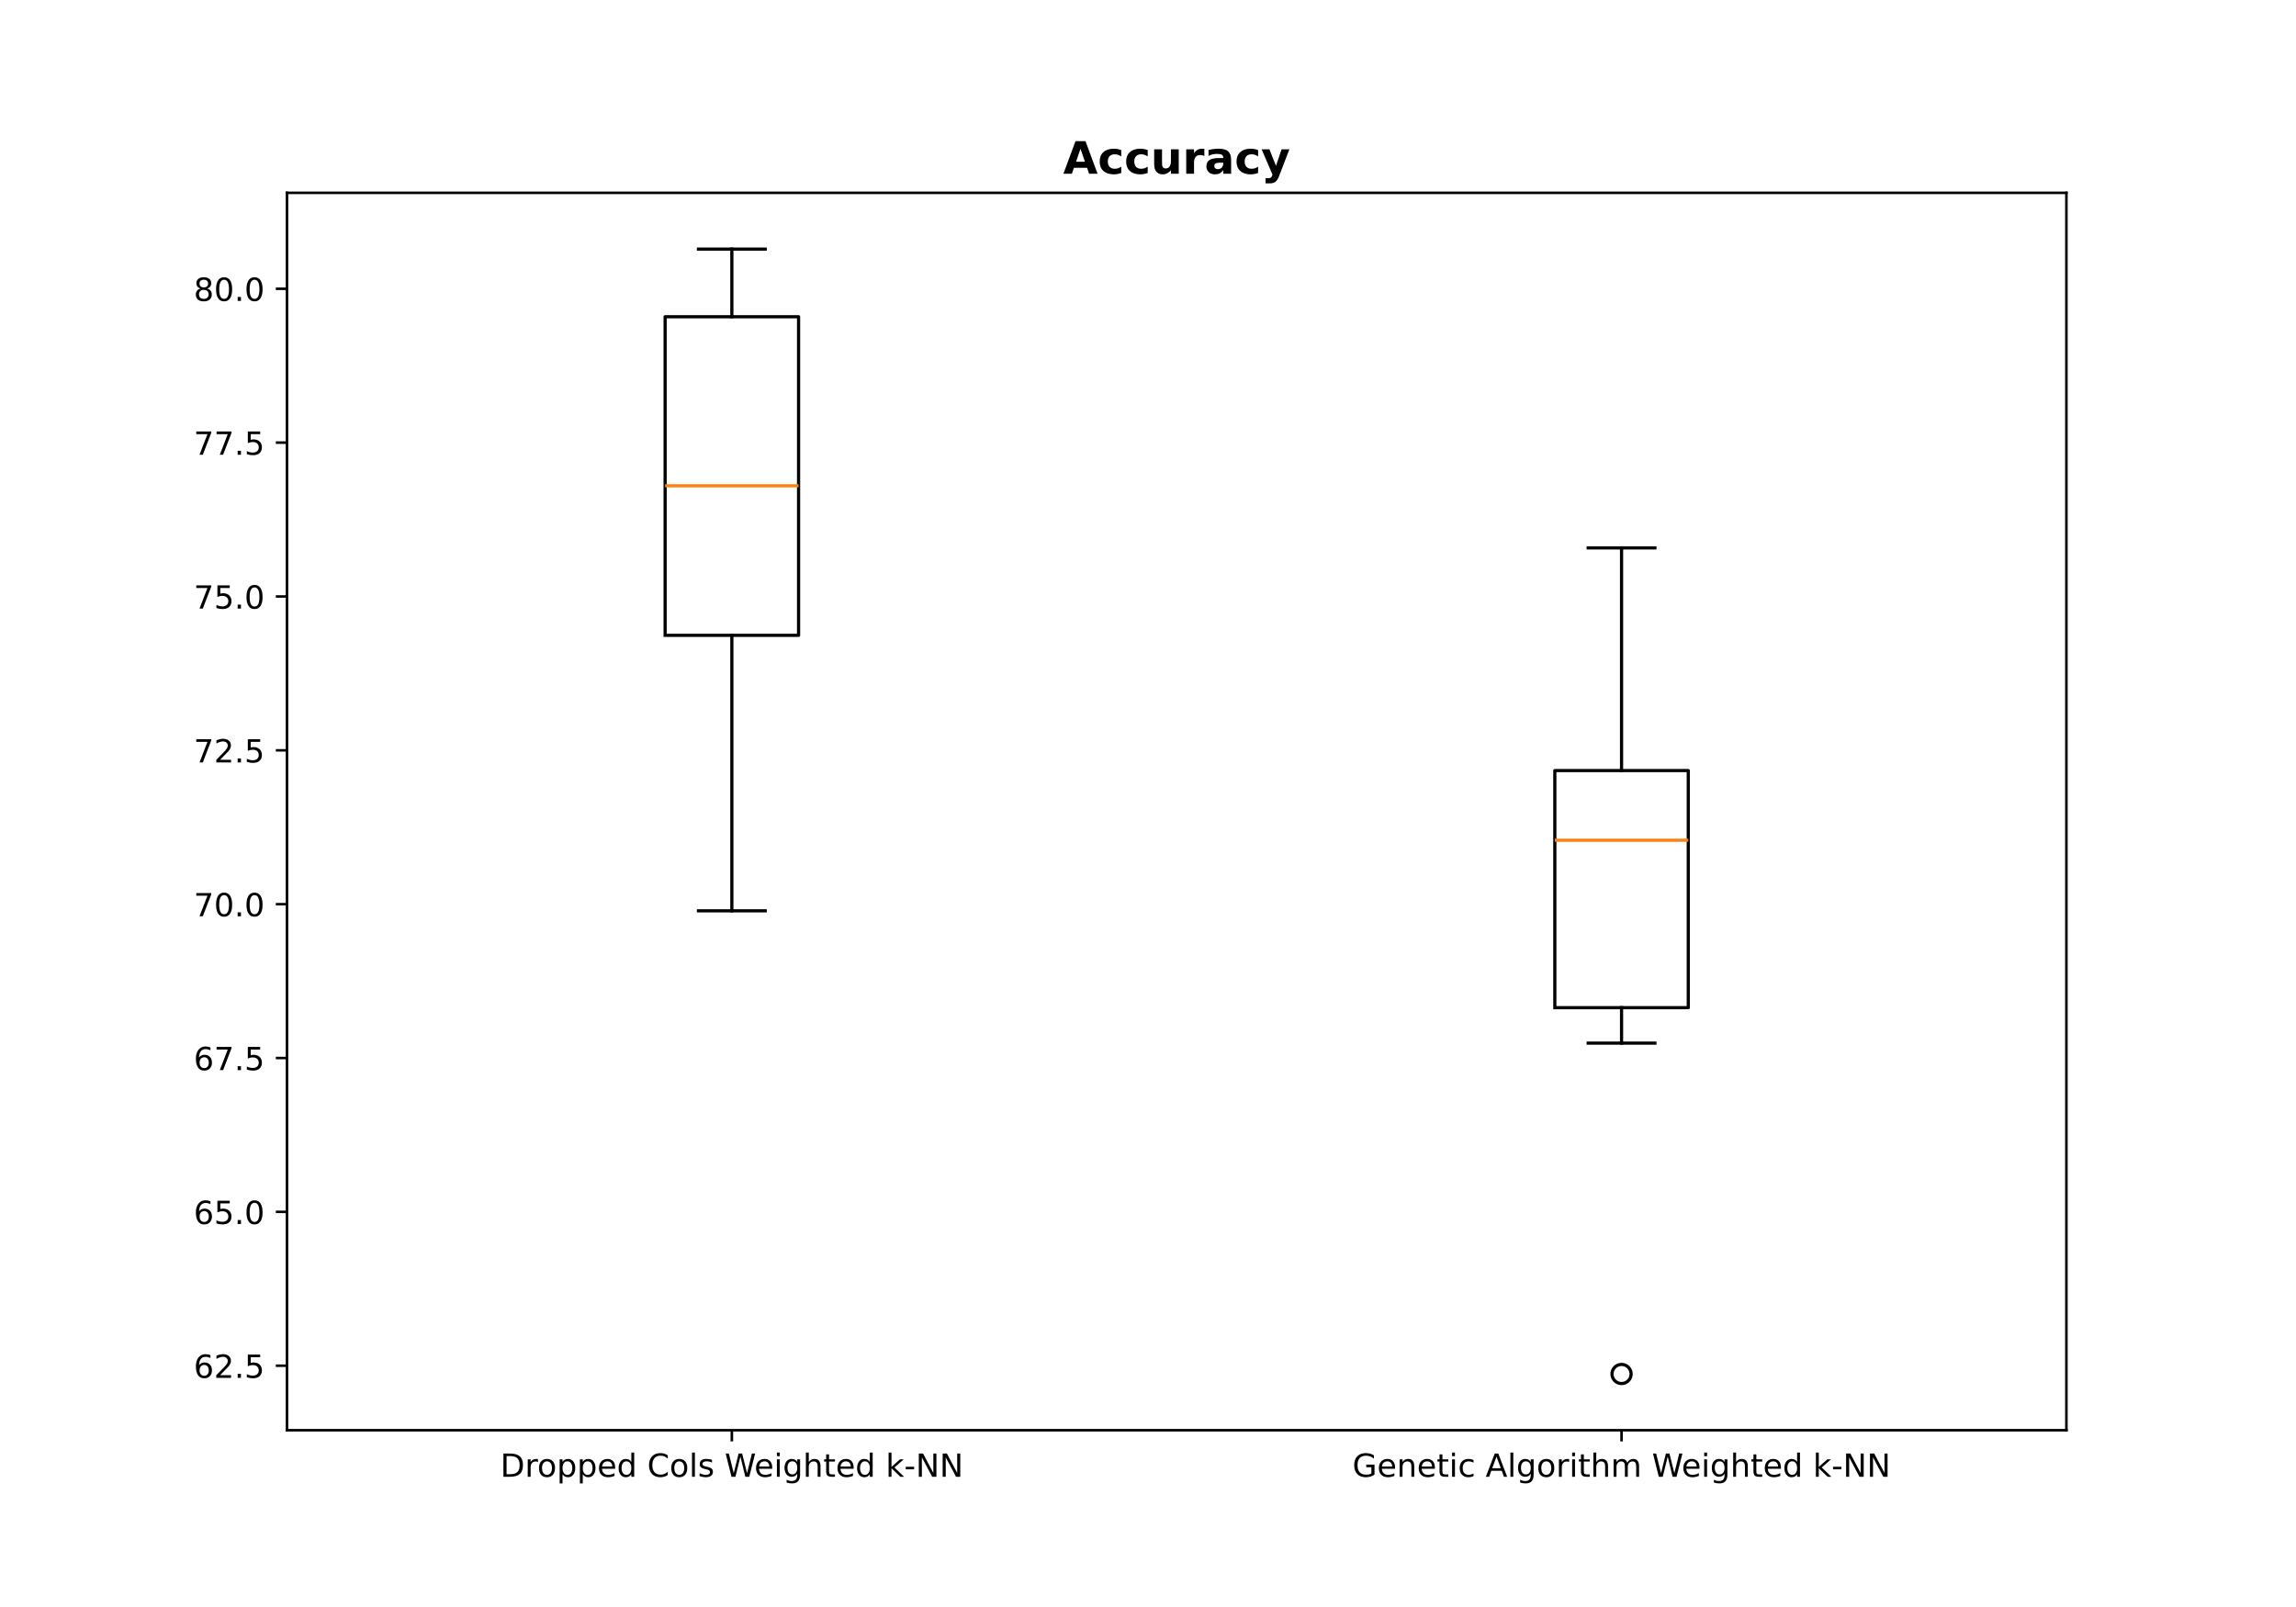
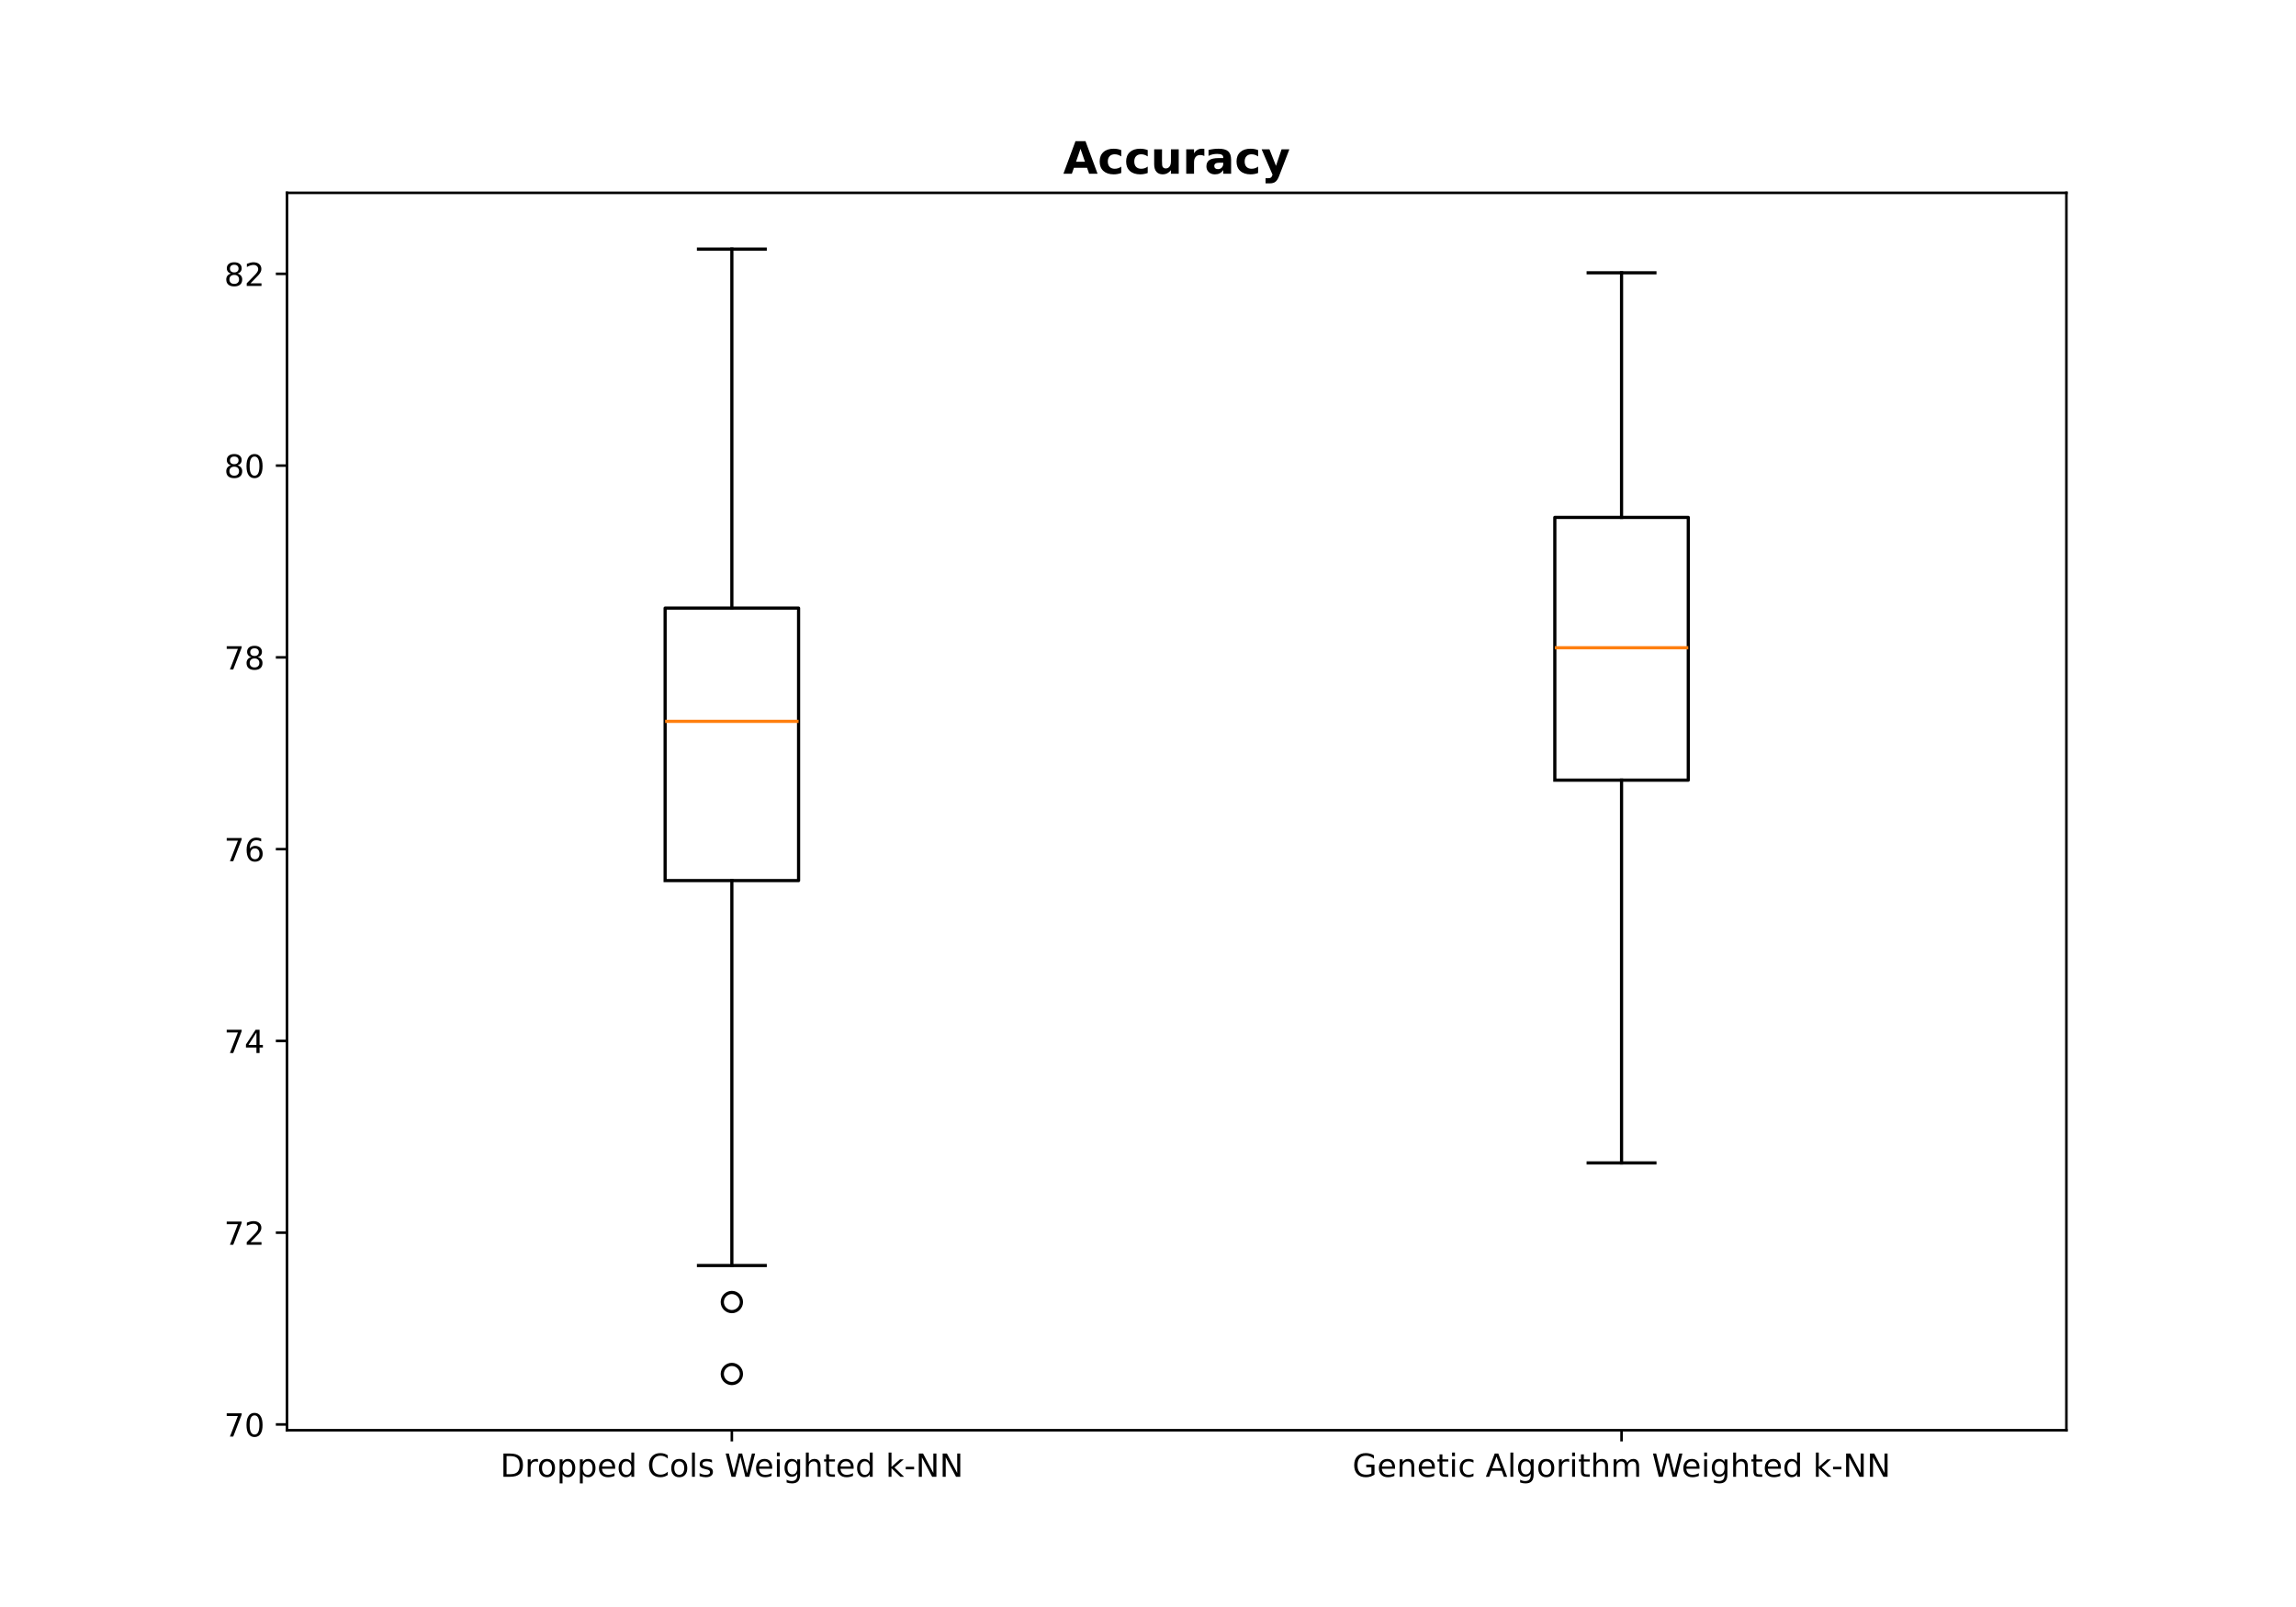
<svg xmlns="http://www.w3.org/2000/svg" xmlns:xlink="http://www.w3.org/1999/xlink" width="720pt" height="504pt" viewBox="0 0 720 504" version="1.1">
  <defs>
    <style type="text/css">*{stroke-linejoin: round; stroke-linecap: butt}</style>
  </defs>
  <g id="figure_1">
    <g id="patch_1">
      <path d="M 0 504  L 720 504  L 720 0  L 0 0  z " style="fill: #ffffff" />
    </g>
    <g id="axes_1">
      <g id="patch_2">
        <path d="M 90 448.56  L 648 448.56  L 648 60.48  L 90 60.48  z " style="fill: #ffffff" />
      </g>
      <g id="matplotlib.axis_1">
        <g id="xtick_1">
          <g id="line2d_1">
            <defs>
-               <path id="m25539c160d" d="M 0 0  L 0 3.5  " style="stroke: #000000; stroke-width: 0.8" />
+               <path id="m7669e8a11c" d="M 0 0  L 0 3.5  " style="stroke: #000000; stroke-width: 0.8" />
            </defs>
            <g>
-               <use xlink:href="#m25539c160d" x="229.5" y="448.56" style="stroke: #000000; stroke-width: 0.8" />
+               <use xlink:href="#m7669e8a11c" x="229.5" y="448.56" style="stroke: #000000; stroke-width: 0.8" />
            </g>
          </g>
          <g id="text_1">
            <g transform="translate(156.8867 463.1584) scale(0.1 -0.1)">
              <defs>
                <path id="DejaVuSans-44" d="M 1259 4147  L 1259 519  L 2022 519  Q 2988 519 3436 956  Q 3884 1394 3884 2338  Q 3884 3275 3436 3711  Q 2988 4147 2022 4147  L 1259 4147  z M 628 4666  L 1925 4666  Q 3281 4666 3915 4102  Q 4550 3538 4550 2338  Q 4550 1131 3912 565  Q 3275 0 1925 0  L 628 0  L 628 4666  z " transform="scale(0.015625)" />
                <path id="DejaVuSans-72" d="M 2631 2963  Q 2534 3019 2420 3045  Q 2306 3072 2169 3072  Q 1681 3072 1420 2755  Q 1159 2438 1159 1844  L 1159 0  L 581 0  L 581 3500  L 1159 3500  L 1159 2956  Q 1341 3275 1631 3429  Q 1922 3584 2338 3584  Q 2397 3584 2469 3576  Q 2541 3569 2628 3553  L 2631 2963  z " transform="scale(0.015625)" />
                <path id="DejaVuSans-6f" d="M 1959 3097  Q 1497 3097 1228 2736  Q 959 2375 959 1747  Q 959 1119 1226 758  Q 1494 397 1959 397  Q 2419 397 2687 759  Q 2956 1122 2956 1747  Q 2956 2369 2687 2733  Q 2419 3097 1959 3097  z M 1959 3584  Q 2709 3584 3137 3096  Q 3566 2609 3566 1747  Q 3566 888 3137 398  Q 2709 -91 1959 -91  Q 1206 -91 779 398  Q 353 888 353 1747  Q 353 2609 779 3096  Q 1206 3584 1959 3584  z " transform="scale(0.015625)" />
                <path id="DejaVuSans-70" d="M 1159 525  L 1159 -1331  L 581 -1331  L 581 3500  L 1159 3500  L 1159 2969  Q 1341 3281 1617 3432  Q 1894 3584 2278 3584  Q 2916 3584 3314 3078  Q 3713 2572 3713 1747  Q 3713 922 3314 415  Q 2916 -91 2278 -91  Q 1894 -91 1617 61  Q 1341 213 1159 525  z M 3116 1747  Q 3116 2381 2855 2742  Q 2594 3103 2138 3103  Q 1681 3103 1420 2742  Q 1159 2381 1159 1747  Q 1159 1113 1420 752  Q 1681 391 2138 391  Q 2594 391 2855 752  Q 3116 1113 3116 1747  z " transform="scale(0.015625)" />
                <path id="DejaVuSans-65" d="M 3597 1894  L 3597 1613  L 953 1613  Q 991 1019 1311 708  Q 1631 397 2203 397  Q 2534 397 2845 478  Q 3156 559 3463 722  L 3463 178  Q 3153 47 2828 -22  Q 2503 -91 2169 -91  Q 1331 -91 842 396  Q 353 884 353 1716  Q 353 2575 817 3079  Q 1281 3584 2069 3584  Q 2775 3584 3186 3129  Q 3597 2675 3597 1894  z M 3022 2063  Q 3016 2534 2758 2815  Q 2500 3097 2075 3097  Q 1594 3097 1305 2825  Q 1016 2553 972 2059  L 3022 2063  z " transform="scale(0.015625)" />
                <path id="DejaVuSans-64" d="M 2906 2969  L 2906 4863  L 3481 4863  L 3481 0  L 2906 0  L 2906 525  Q 2725 213 2448 61  Q 2172 -91 1784 -91  Q 1150 -91 751 415  Q 353 922 353 1747  Q 353 2572 751 3078  Q 1150 3584 1784 3584  Q 2172 3584 2448 3432  Q 2725 3281 2906 2969  z M 947 1747  Q 947 1113 1208 752  Q 1469 391 1925 391  Q 2381 391 2643 752  Q 2906 1113 2906 1747  Q 2906 2381 2643 2742  Q 2381 3103 1925 3103  Q 1469 3103 1208 2742  Q 947 2381 947 1747  z " transform="scale(0.015625)" />
                <path id="DejaVuSans-20" transform="scale(0.015625)" />
                <path id="DejaVuSans-43" d="M 4122 4306  L 4122 3641  Q 3803 3938 3442 4084  Q 3081 4231 2675 4231  Q 1875 4231 1450 3742  Q 1025 3253 1025 2328  Q 1025 1406 1450 917  Q 1875 428 2675 428  Q 3081 428 3442 575  Q 3803 722 4122 1019  L 4122 359  Q 3791 134 3420 21  Q 3050 -91 2638 -91  Q 1578 -91 968 557  Q 359 1206 359 2328  Q 359 3453 968 4101  Q 1578 4750 2638 4750  Q 3056 4750 3426 4639  Q 3797 4528 4122 4306  z " transform="scale(0.015625)" />
                <path id="DejaVuSans-6c" d="M 603 4863  L 1178 4863  L 1178 0  L 603 0  L 603 4863  z " transform="scale(0.015625)" />
                <path id="DejaVuSans-73" d="M 2834 3397  L 2834 2853  Q 2591 2978 2328 3040  Q 2066 3103 1784 3103  Q 1356 3103 1142 2972  Q 928 2841 928 2578  Q 928 2378 1081 2264  Q 1234 2150 1697 2047  L 1894 2003  Q 2506 1872 2764 1633  Q 3022 1394 3022 966  Q 3022 478 2636 193  Q 2250 -91 1575 -91  Q 1294 -91 989 -36  Q 684 19 347 128  L 347 722  Q 666 556 975 473  Q 1284 391 1588 391  Q 1994 391 2212 530  Q 2431 669 2431 922  Q 2431 1156 2273 1281  Q 2116 1406 1581 1522  L 1381 1569  Q 847 1681 609 1914  Q 372 2147 372 2553  Q 372 3047 722 3315  Q 1072 3584 1716 3584  Q 2034 3584 2315 3537  Q 2597 3491 2834 3397  z " transform="scale(0.015625)" />
                <path id="DejaVuSans-57" d="M 213 4666  L 850 4666  L 1831 722  L 2809 4666  L 3519 4666  L 4500 722  L 5478 4666  L 6119 4666  L 4947 0  L 4153 0  L 3169 4050  L 2175 0  L 1381 0  L 213 4666  z " transform="scale(0.015625)" />
                <path id="DejaVuSans-69" d="M 603 3500  L 1178 3500  L 1178 0  L 603 0  L 603 3500  z M 603 4863  L 1178 4863  L 1178 4134  L 603 4134  L 603 4863  z " transform="scale(0.015625)" />
                <path id="DejaVuSans-67" d="M 2906 1791  Q 2906 2416 2648 2759  Q 2391 3103 1925 3103  Q 1463 3103 1205 2759  Q 947 2416 947 1791  Q 947 1169 1205 825  Q 1463 481 1925 481  Q 2391 481 2648 825  Q 2906 1169 2906 1791  z M 3481 434  Q 3481 -459 3084 -895  Q 2688 -1331 1869 -1331  Q 1566 -1331 1297 -1286  Q 1028 -1241 775 -1147  L 775 -588  Q 1028 -725 1275 -790  Q 1522 -856 1778 -856  Q 2344 -856 2625 -561  Q 2906 -266 2906 331  L 2906 616  Q 2728 306 2450 153  Q 2172 0 1784 0  Q 1141 0 747 490  Q 353 981 353 1791  Q 353 2603 747 3093  Q 1141 3584 1784 3584  Q 2172 3584 2450 3431  Q 2728 3278 2906 2969  L 2906 3500  L 3481 3500  L 3481 434  z " transform="scale(0.015625)" />
                <path id="DejaVuSans-68" d="M 3513 2113  L 3513 0  L 2938 0  L 2938 2094  Q 2938 2591 2744 2837  Q 2550 3084 2163 3084  Q 1697 3084 1428 2787  Q 1159 2491 1159 1978  L 1159 0  L 581 0  L 581 4863  L 1159 4863  L 1159 2956  Q 1366 3272 1645 3428  Q 1925 3584 2291 3584  Q 2894 3584 3203 3211  Q 3513 2838 3513 2113  z " transform="scale(0.015625)" />
                <path id="DejaVuSans-74" d="M 1172 4494  L 1172 3500  L 2356 3500  L 2356 3053  L 1172 3053  L 1172 1153  Q 1172 725 1289 603  Q 1406 481 1766 481  L 2356 481  L 2356 0  L 1766 0  Q 1100 0 847 248  Q 594 497 594 1153  L 594 3053  L 172 3053  L 172 3500  L 594 3500  L 594 4494  L 1172 4494  z " transform="scale(0.015625)" />
                <path id="DejaVuSans-6b" d="M 581 4863  L 1159 4863  L 1159 1991  L 2875 3500  L 3609 3500  L 1753 1863  L 3688 0  L 2938 0  L 1159 1709  L 1159 0  L 581 0  L 581 4863  z " transform="scale(0.015625)" />
                <path id="DejaVuSans-2d" d="M 313 2009  L 1997 2009  L 1997 1497  L 313 1497  L 313 2009  z " transform="scale(0.015625)" />
                <path id="DejaVuSans-4e" d="M 628 4666  L 1478 4666  L 3547 763  L 3547 4666  L 4159 4666  L 4159 0  L 3309 0  L 1241 3903  L 1241 0  L 628 0  L 628 4666  z " transform="scale(0.015625)" />
              </defs>
              <use xlink:href="#DejaVuSans-44" />
              <use xlink:href="#DejaVuSans-72" x="77.002" />
              <use xlink:href="#DejaVuSans-6f" x="115.865" />
              <use xlink:href="#DejaVuSans-70" x="177.047" />
              <use xlink:href="#DejaVuSans-70" x="240.523" />
              <use xlink:href="#DejaVuSans-65" x="304" />
              <use xlink:href="#DejaVuSans-64" x="365.523" />
              <use xlink:href="#DejaVuSans-20" x="429" />
              <use xlink:href="#DejaVuSans-43" x="460.787" />
              <use xlink:href="#DejaVuSans-6f" x="530.611" />
              <use xlink:href="#DejaVuSans-6c" x="591.793" />
              <use xlink:href="#DejaVuSans-73" x="619.576" />
              <use xlink:href="#DejaVuSans-20" x="671.676" />
              <use xlink:href="#DejaVuSans-57" x="703.463" />
              <use xlink:href="#DejaVuSans-65" x="796.465" />
              <use xlink:href="#DejaVuSans-69" x="857.988" />
              <use xlink:href="#DejaVuSans-67" x="885.771" />
              <use xlink:href="#DejaVuSans-68" x="949.248" />
              <use xlink:href="#DejaVuSans-74" x="1012.627" />
              <use xlink:href="#DejaVuSans-65" x="1051.836" />
              <use xlink:href="#DejaVuSans-64" x="1113.359" />
              <use xlink:href="#DejaVuSans-20" x="1176.836" />
              <use xlink:href="#DejaVuSans-6b" x="1208.623" />
              <use xlink:href="#DejaVuSans-2d" x="1266.533" />
              <use xlink:href="#DejaVuSans-4e" x="1302.617" />
              <use xlink:href="#DejaVuSans-4e" x="1377.422" />
            </g>
          </g>
        </g>
        <g id="xtick_2">
          <g id="line2d_2">
            <g>
-               <use xlink:href="#m25539c160d" x="508.5" y="448.56" style="stroke: #000000; stroke-width: 0.8" />
+               <use xlink:href="#m7669e8a11c" x="508.5" y="448.56" style="stroke: #000000; stroke-width: 0.8" />
            </g>
          </g>
          <g id="text_2">
            <g transform="translate(424.1016 463.1584) scale(0.1 -0.1)">
              <defs>
                <path id="DejaVuSans-47" d="M 3809 666  L 3809 1919  L 2778 1919  L 2778 2438  L 4434 2438  L 4434 434  Q 4069 175 3628 42  Q 3188 -91 2688 -91  Q 1594 -91 976 548  Q 359 1188 359 2328  Q 359 3472 976 4111  Q 1594 4750 2688 4750  Q 3144 4750 3555 4637  Q 3966 4525 4313 4306  L 4313 3634  Q 3963 3931 3569 4081  Q 3175 4231 2741 4231  Q 1884 4231 1454 3753  Q 1025 3275 1025 2328  Q 1025 1384 1454 906  Q 1884 428 2741 428  Q 3075 428 3337 486  Q 3600 544 3809 666  z " transform="scale(0.015625)" />
                <path id="DejaVuSans-6e" d="M 3513 2113  L 3513 0  L 2938 0  L 2938 2094  Q 2938 2591 2744 2837  Q 2550 3084 2163 3084  Q 1697 3084 1428 2787  Q 1159 2491 1159 1978  L 1159 0  L 581 0  L 581 3500  L 1159 3500  L 1159 2956  Q 1366 3272 1645 3428  Q 1925 3584 2291 3584  Q 2894 3584 3203 3211  Q 3513 2838 3513 2113  z " transform="scale(0.015625)" />
                <path id="DejaVuSans-63" d="M 3122 3366  L 3122 2828  Q 2878 2963 2633 3030  Q 2388 3097 2138 3097  Q 1578 3097 1268 2742  Q 959 2388 959 1747  Q 959 1106 1268 751  Q 1578 397 2138 397  Q 2388 397 2633 464  Q 2878 531 3122 666  L 3122 134  Q 2881 22 2623 -34  Q 2366 -91 2075 -91  Q 1284 -91 818 406  Q 353 903 353 1747  Q 353 2603 823 3093  Q 1294 3584 2113 3584  Q 2378 3584 2631 3529  Q 2884 3475 3122 3366  z " transform="scale(0.015625)" />
                <path id="DejaVuSans-41" d="M 2188 4044  L 1331 1722  L 3047 1722  L 2188 4044  z M 1831 4666  L 2547 4666  L 4325 0  L 3669 0  L 3244 1197  L 1141 1197  L 716 0  L 50 0  L 1831 4666  z " transform="scale(0.015625)" />
                <path id="DejaVuSans-6d" d="M 3328 2828  Q 3544 3216 3844 3400  Q 4144 3584 4550 3584  Q 5097 3584 5394 3201  Q 5691 2819 5691 2113  L 5691 0  L 5113 0  L 5113 2094  Q 5113 2597 4934 2840  Q 4756 3084 4391 3084  Q 3944 3084 3684 2787  Q 3425 2491 3425 1978  L 3425 0  L 2847 0  L 2847 2094  Q 2847 2600 2669 2842  Q 2491 3084 2119 3084  Q 1678 3084 1418 2786  Q 1159 2488 1159 1978  L 1159 0  L 581 0  L 581 3500  L 1159 3500  L 1159 2956  Q 1356 3278 1631 3431  Q 1906 3584 2284 3584  Q 2666 3584 2933 3390  Q 3200 3197 3328 2828  z " transform="scale(0.015625)" />
              </defs>
              <use xlink:href="#DejaVuSans-47" />
              <use xlink:href="#DejaVuSans-65" x="77.49" />
              <use xlink:href="#DejaVuSans-6e" x="139.014" />
              <use xlink:href="#DejaVuSans-65" x="202.393" />
              <use xlink:href="#DejaVuSans-74" x="263.916" />
              <use xlink:href="#DejaVuSans-69" x="303.125" />
              <use xlink:href="#DejaVuSans-63" x="330.908" />
              <use xlink:href="#DejaVuSans-20" x="385.889" />
              <use xlink:href="#DejaVuSans-41" x="417.676" />
              <use xlink:href="#DejaVuSans-6c" x="486.084" />
              <use xlink:href="#DejaVuSans-67" x="513.867" />
              <use xlink:href="#DejaVuSans-6f" x="577.344" />
              <use xlink:href="#DejaVuSans-72" x="638.525" />
              <use xlink:href="#DejaVuSans-69" x="679.639" />
              <use xlink:href="#DejaVuSans-74" x="707.422" />
              <use xlink:href="#DejaVuSans-68" x="746.631" />
              <use xlink:href="#DejaVuSans-6d" x="810.01" />
              <use xlink:href="#DejaVuSans-20" x="907.422" />
              <use xlink:href="#DejaVuSans-57" x="939.209" />
              <use xlink:href="#DejaVuSans-65" x="1032.211" />
              <use xlink:href="#DejaVuSans-69" x="1093.734" />
              <use xlink:href="#DejaVuSans-67" x="1121.518" />
              <use xlink:href="#DejaVuSans-68" x="1184.994" />
              <use xlink:href="#DejaVuSans-74" x="1248.373" />
              <use xlink:href="#DejaVuSans-65" x="1287.582" />
              <use xlink:href="#DejaVuSans-64" x="1349.105" />
              <use xlink:href="#DejaVuSans-20" x="1412.582" />
              <use xlink:href="#DejaVuSans-6b" x="1444.369" />
              <use xlink:href="#DejaVuSans-2d" x="1502.279" />
              <use xlink:href="#DejaVuSans-4e" x="1538.363" />
              <use xlink:href="#DejaVuSans-4e" x="1613.168" />
            </g>
          </g>
        </g>
      </g>
      <g id="matplotlib.axis_2">
        <g id="ytick_1">
          <g id="line2d_3">
            <defs>
-               <path id="m99a5728297" d="M 0 0  L -3.5 0  " style="stroke: #000000; stroke-width: 0.8" />
+               <path id="m701c309635" d="M 0 0  L -3.5 0  " style="stroke: #000000; stroke-width: 0.8" />
            </defs>
            <g>
-               <use xlink:href="#m99a5728297" x="90" y="428.326" style="stroke: #000000; stroke-width: 0.8" />
+               <use xlink:href="#m701c309635" x="90" y="446.747" style="stroke: #000000; stroke-width: 0.8" />
            </g>
          </g>
          <g id="text_3">
-             <g transform="translate(60.73438 432.1251) scale(0.1 -0.1)">
-               <defs>
-                 <path id="DejaVuSans-36" d="M 2113 2584  Q 1688 2584 1439 2293  Q 1191 2003 1191 1497  Q 1191 994 1439 701  Q 1688 409 2113 409  Q 2538 409 2786 701  Q 3034 994 3034 1497  Q 3034 2003 2786 2293  Q 2538 2584 2113 2584  z M 3366 4563  L 3366 3988  Q 3128 4100 2886 4159  Q 2644 4219 2406 4219  Q 1781 4219 1451 3797  Q 1122 3375 1075 2522  Q 1259 2794 1537 2939  Q 1816 3084 2150 3084  Q 2853 3084 3261 2657  Q 3669 2231 3669 1497  Q 3669 778 3244 343  Q 2819 -91 2113 -91  Q 1303 -91 875 529  Q 447 1150 447 2328  Q 447 3434 972 4092  Q 1497 4750 2381 4750  Q 2619 4750 2861 4703  Q 3103 4656 3366 4563  z " transform="scale(0.015625)" />
-                 <path id="DejaVuSans-32" d="M 1228 531  L 3431 531  L 3431 0  L 469 0  L 469 531  Q 828 903 1448 1529  Q 2069 2156 2228 2338  Q 2531 2678 2651 2914  Q 2772 3150 2772 3378  Q 2772 3750 2511 3984  Q 2250 4219 1831 4219  Q 1534 4219 1204 4116  Q 875 4013 500 3803  L 500 4441  Q 881 4594 1212 4672  Q 1544 4750 1819 4750  Q 2544 4750 2975 4387  Q 3406 4025 3406 3419  Q 3406 3131 3298 2873  Q 3191 2616 2906 2266  Q 2828 2175 2409 1742  Q 1991 1309 1228 531  z " transform="scale(0.015625)" />
-                 <path id="DejaVuSans-2e" d="M 684 794  L 1344 794  L 1344 0  L 684 0  L 684 794  z " transform="scale(0.015625)" />
-                 <path id="DejaVuSans-35" d="M 691 4666  L 3169 4666  L 3169 4134  L 1269 4134  L 1269 2991  Q 1406 3038 1543 3061  Q 1681 3084 1819 3084  Q 2600 3084 3056 2656  Q 3513 2228 3513 1497  Q 3513 744 3044 326  Q 2575 -91 1722 -91  Q 1428 -91 1123 -41  Q 819 9 494 109  L 494 744  Q 775 591 1075 516  Q 1375 441 1709 441  Q 2250 441 2565 725  Q 2881 1009 2881 1497  Q 2881 1984 2565 2268  Q 2250 2553 1709 2553  Q 1456 2553 1204 2497  Q 953 2441 691 2322  L 691 4666  z " transform="scale(0.015625)" />
-               </defs>
-               <use xlink:href="#DejaVuSans-36" />
-               <use xlink:href="#DejaVuSans-32" x="63.623" />
-               <use xlink:href="#DejaVuSans-2e" x="127.246" />
-               <use xlink:href="#DejaVuSans-35" x="159.033" />
+             <g transform="translate(70.275 450.5467) scale(0.1 -0.1)">
+               <defs>
+                 <path id="DejaVuSans-37" d="M 525 4666  L 3525 4666  L 3525 4397  L 1831 0  L 1172 0  L 2766 4134  L 525 4134  L 525 4666  z " transform="scale(0.015625)" />
+                 <path id="DejaVuSans-30" d="M 2034 4250  Q 1547 4250 1301 3770  Q 1056 3291 1056 2328  Q 1056 1369 1301 889  Q 1547 409 2034 409  Q 2525 409 2770 889  Q 3016 1369 3016 2328  Q 3016 3291 2770 3770  Q 2525 4250 2034 4250  z M 2034 4750  Q 2819 4750 3233 4129  Q 3647 3509 3647 2328  Q 3647 1150 3233 529  Q 2819 -91 2034 -91  Q 1250 -91 836 529  Q 422 1150 422 2328  Q 422 3509 836 4129  Q 1250 4750 2034 4750  z " transform="scale(0.015625)" />
+               </defs>
+               <use xlink:href="#DejaVuSans-37" />
+               <use xlink:href="#DejaVuSans-30" x="63.623" />
            </g>
          </g>
        </g>
        <g id="ytick_2">
          <g id="line2d_4">
            <g>
-               <use xlink:href="#m99a5728297" x="90" y="380.075" style="stroke: #000000; stroke-width: 0.8" />
+               <use xlink:href="#m701c309635" x="90" y="386.603" style="stroke: #000000; stroke-width: 0.8" />
            </g>
          </g>
          <g id="text_4">
-             <g transform="translate(60.73438 383.8745) scale(0.1 -0.1)">
-               <defs>
-                 <path id="DejaVuSans-30" d="M 2034 4250  Q 1547 4250 1301 3770  Q 1056 3291 1056 2328  Q 1056 1369 1301 889  Q 1547 409 2034 409  Q 2525 409 2770 889  Q 3016 1369 3016 2328  Q 3016 3291 2770 3770  Q 2525 4250 2034 4250  z M 2034 4750  Q 2819 4750 3233 4129  Q 3647 3509 3647 2328  Q 3647 1150 3233 529  Q 2819 -91 2034 -91  Q 1250 -91 836 529  Q 422 1150 422 2328  Q 422 3509 836 4129  Q 1250 4750 2034 4750  z " transform="scale(0.015625)" />
-               </defs>
-               <use xlink:href="#DejaVuSans-36" />
-               <use xlink:href="#DejaVuSans-35" x="63.623" />
-               <use xlink:href="#DejaVuSans-2e" x="127.246" />
-               <use xlink:href="#DejaVuSans-30" x="159.033" />
+             <g transform="translate(70.275 390.4022) scale(0.1 -0.1)">
+               <defs>
+                 <path id="DejaVuSans-32" d="M 1228 531  L 3431 531  L 3431 0  L 469 0  L 469 531  Q 828 903 1448 1529  Q 2069 2156 2228 2338  Q 2531 2678 2651 2914  Q 2772 3150 2772 3378  Q 2772 3750 2511 3984  Q 2250 4219 1831 4219  Q 1534 4219 1204 4116  Q 875 4013 500 3803  L 500 4441  Q 881 4594 1212 4672  Q 1544 4750 1819 4750  Q 2544 4750 2975 4387  Q 3406 4025 3406 3419  Q 3406 3131 3298 2873  Q 3191 2616 2906 2266  Q 2828 2175 2409 1742  Q 1991 1309 1228 531  z " transform="scale(0.015625)" />
+               </defs>
+               <use xlink:href="#DejaVuSans-37" />
+               <use xlink:href="#DejaVuSans-32" x="63.623" />
            </g>
          </g>
        </g>
        <g id="ytick_3">
          <g id="line2d_5">
            <g>
-               <use xlink:href="#m99a5728297" x="90" y="331.825" style="stroke: #000000; stroke-width: 0.8" />
+               <use xlink:href="#m701c309635" x="90" y="326.459" style="stroke: #000000; stroke-width: 0.8" />
            </g>
          </g>
          <g id="text_5">
-             <g transform="translate(60.73438 335.6239) scale(0.1 -0.1)">
-               <defs>
-                 <path id="DejaVuSans-37" d="M 525 4666  L 3525 4666  L 3525 4397  L 1831 0  L 1172 0  L 2766 4134  L 525 4134  L 525 4666  z " transform="scale(0.015625)" />
-               </defs>
-               <use xlink:href="#DejaVuSans-36" />
-               <use xlink:href="#DejaVuSans-37" x="63.623" />
-               <use xlink:href="#DejaVuSans-2e" x="127.246" />
-               <use xlink:href="#DejaVuSans-35" x="159.033" />
+             <g transform="translate(70.275 330.2577) scale(0.1 -0.1)">
+               <defs>
+                 <path id="DejaVuSans-34" d="M 2419 4116  L 825 1625  L 2419 1625  L 2419 4116  z M 2253 4666  L 3047 4666  L 3047 1625  L 3713 1625  L 3713 1100  L 3047 1100  L 3047 0  L 2419 0  L 2419 1100  L 313 1100  L 313 1709  L 2253 4666  z " transform="scale(0.015625)" />
+               </defs>
+               <use xlink:href="#DejaVuSans-37" />
+               <use xlink:href="#DejaVuSans-34" x="63.623" />
            </g>
          </g>
        </g>
        <g id="ytick_4">
          <g id="line2d_6">
            <g>
-               <use xlink:href="#m99a5728297" x="90" y="283.574" style="stroke: #000000; stroke-width: 0.8" />
+               <use xlink:href="#m701c309635" x="90" y="266.314" style="stroke: #000000; stroke-width: 0.8" />
            </g>
          </g>
          <g id="text_6">
-             <g transform="translate(60.73438 287.3733) scale(0.1 -0.1)">
-               <use xlink:href="#DejaVuSans-37" />
-               <use xlink:href="#DejaVuSans-30" x="63.623" />
-               <use xlink:href="#DejaVuSans-2e" x="127.246" />
-               <use xlink:href="#DejaVuSans-30" x="159.033" />
+             <g transform="translate(70.275 270.1133) scale(0.1 -0.1)">
+               <defs>
+                 <path id="DejaVuSans-36" d="M 2113 2584  Q 1688 2584 1439 2293  Q 1191 2003 1191 1497  Q 1191 994 1439 701  Q 1688 409 2113 409  Q 2538 409 2786 701  Q 3034 994 3034 1497  Q 3034 2003 2786 2293  Q 2538 2584 2113 2584  z M 3366 4563  L 3366 3988  Q 3128 4100 2886 4159  Q 2644 4219 2406 4219  Q 1781 4219 1451 3797  Q 1122 3375 1075 2522  Q 1259 2794 1537 2939  Q 1816 3084 2150 3084  Q 2853 3084 3261 2657  Q 3669 2231 3669 1497  Q 3669 778 3244 343  Q 2819 -91 2113 -91  Q 1303 -91 875 529  Q 447 1150 447 2328  Q 447 3434 972 4092  Q 1497 4750 2381 4750  Q 2619 4750 2861 4703  Q 3103 4656 3366 4563  z " transform="scale(0.015625)" />
+               </defs>
+               <use xlink:href="#DejaVuSans-37" />
+               <use xlink:href="#DejaVuSans-36" x="63.623" />
            </g>
          </g>
        </g>
        <g id="ytick_5">
          <g id="line2d_7">
            <g>
-               <use xlink:href="#m99a5728297" x="90" y="235.324" style="stroke: #000000; stroke-width: 0.8" />
+               <use xlink:href="#m701c309635" x="90" y="206.17" style="stroke: #000000; stroke-width: 0.8" />
            </g>
          </g>
          <g id="text_7">
-             <g transform="translate(60.73438 239.1227) scale(0.1 -0.1)">
-               <use xlink:href="#DejaVuSans-37" />
-               <use xlink:href="#DejaVuSans-32" x="63.623" />
-               <use xlink:href="#DejaVuSans-2e" x="127.246" />
-               <use xlink:href="#DejaVuSans-35" x="159.033" />
+             <g transform="translate(70.275 209.9688) scale(0.1 -0.1)">
+               <defs>
+                 <path id="DejaVuSans-38" d="M 2034 2216  Q 1584 2216 1326 1975  Q 1069 1734 1069 1313  Q 1069 891 1326 650  Q 1584 409 2034 409  Q 2484 409 2743 651  Q 3003 894 3003 1313  Q 3003 1734 2745 1975  Q 2488 2216 2034 2216  z M 1403 2484  Q 997 2584 770 2862  Q 544 3141 544 3541  Q 544 4100 942 4425  Q 1341 4750 2034 4750  Q 2731 4750 3128 4425  Q 3525 4100 3525 3541  Q 3525 3141 3298 2862  Q 3072 2584 2669 2484  Q 3125 2378 3379 2068  Q 3634 1759 3634 1313  Q 3634 634 3220 271  Q 2806 -91 2034 -91  Q 1263 -91 848 271  Q 434 634 434 1313  Q 434 1759 690 2068  Q 947 2378 1403 2484  z M 1172 3481  Q 1172 3119 1398 2916  Q 1625 2713 2034 2713  Q 2441 2713 2670 2916  Q 2900 3119 2900 3481  Q 2900 3844 2670 4047  Q 2441 4250 2034 4250  Q 1625 4250 1398 4047  Q 1172 3844 1172 3481  z " transform="scale(0.015625)" />
+               </defs>
+               <use xlink:href="#DejaVuSans-37" />
+               <use xlink:href="#DejaVuSans-38" x="63.623" />
            </g>
          </g>
        </g>
        <g id="ytick_6">
          <g id="line2d_8">
            <g>
-               <use xlink:href="#m99a5728297" x="90" y="187.073" style="stroke: #000000; stroke-width: 0.8" />
+               <use xlink:href="#m701c309635" x="90" y="146.025" style="stroke: #000000; stroke-width: 0.8" />
            </g>
          </g>
          <g id="text_8">
-             <g transform="translate(60.73438 190.8722) scale(0.1 -0.1)">
-               <use xlink:href="#DejaVuSans-37" />
-               <use xlink:href="#DejaVuSans-35" x="63.623" />
-               <use xlink:href="#DejaVuSans-2e" x="127.246" />
-               <use xlink:href="#DejaVuSans-30" x="159.033" />
+             <g transform="translate(70.275 149.8243) scale(0.1 -0.1)">
+               <use xlink:href="#DejaVuSans-38" />
+               <use xlink:href="#DejaVuSans-30" x="63.623" />
            </g>
          </g>
        </g>
        <g id="ytick_7">
          <g id="line2d_9">
            <g>
-               <use xlink:href="#m99a5728297" x="90" y="138.822" style="stroke: #000000; stroke-width: 0.8" />
+               <use xlink:href="#m701c309635" x="90" y="85.881" style="stroke: #000000; stroke-width: 0.8" />
            </g>
          </g>
          <g id="text_9">
-             <g transform="translate(60.73438 142.6216) scale(0.1 -0.1)">
-               <use xlink:href="#DejaVuSans-37" />
-               <use xlink:href="#DejaVuSans-37" x="63.623" />
-               <use xlink:href="#DejaVuSans-2e" x="127.246" />
-               <use xlink:href="#DejaVuSans-35" x="159.033" />
-             </g>
-           </g>
-         </g>
-         <g id="ytick_8">
-           <g id="line2d_10">
-             <g>
-               <use xlink:href="#m99a5728297" x="90" y="90.572" style="stroke: #000000; stroke-width: 0.8" />
-             </g>
-           </g>
-           <g id="text_10">
-             <g transform="translate(60.73438 94.37098) scale(0.1 -0.1)">
-               <defs>
-                 <path id="DejaVuSans-38" d="M 2034 2216  Q 1584 2216 1326 1975  Q 1069 1734 1069 1313  Q 1069 891 1326 650  Q 1584 409 2034 409  Q 2484 409 2743 651  Q 3003 894 3003 1313  Q 3003 1734 2745 1975  Q 2488 2216 2034 2216  z M 1403 2484  Q 997 2584 770 2862  Q 544 3141 544 3541  Q 544 4100 942 4425  Q 1341 4750 2034 4750  Q 2731 4750 3128 4425  Q 3525 4100 3525 3541  Q 3525 3141 3298 2862  Q 3072 2584 2669 2484  Q 3125 2378 3379 2068  Q 3634 1759 3634 1313  Q 3634 634 3220 271  Q 2806 -91 2034 -91  Q 1263 -91 848 271  Q 434 634 434 1313  Q 434 1759 690 2068  Q 947 2378 1403 2484  z M 1172 3481  Q 1172 3119 1398 2916  Q 1625 2713 2034 2713  Q 2441 2713 2670 2916  Q 2900 3119 2900 3481  Q 2900 3844 2670 4047  Q 2441 4250 2034 4250  Q 1625 4250 1398 4047  Q 1172 3844 1172 3481  z " transform="scale(0.015625)" />
-               </defs>
+             <g transform="translate(70.275 89.6798) scale(0.1 -0.1)">
              <use xlink:href="#DejaVuSans-38" />
-               <use xlink:href="#DejaVuSans-30" x="63.623" />
-               <use xlink:href="#DejaVuSans-2e" x="127.246" />
-               <use xlink:href="#DejaVuSans-30" x="159.033" />
-             </g>
-           </g>
-         </g>
+               <use xlink:href="#DejaVuSans-32" x="63.623" />
+             </g>
+           </g>
+         </g>
+       </g>
+       <g id="line2d_10">
+         <path d="M 208.575 276.175  L 250.425 276.175  L 250.425 190.718  L 208.575 190.718  L 208.575 276.175  " clip-path="url(#p40b731bad3)" style="fill: none; stroke: #000000; stroke-linecap: square" />
      </g>
      <g id="line2d_11">
-         <path d="M 208.575 199.265  L 250.425 199.265  L 250.425 99.337  L 208.575 99.337  L 208.575 199.265  " clip-path="url(#p5bc4cc1e70)" style="fill: none; stroke: #000000; stroke-linecap: square" />
+         <path d="M 229.5 276.175  L 229.5 396.895  " clip-path="url(#p40b731bad3)" style="fill: none; stroke: #000000; stroke-linecap: square" />
      </g>
      <g id="line2d_12">
-         <path d="M 229.5 199.265  L 229.5 285.649  " clip-path="url(#p5bc4cc1e70)" style="fill: none; stroke: #000000; stroke-linecap: square" />
+         <path d="M 229.5 190.718  L 229.5 78.12  " clip-path="url(#p40b731bad3)" style="fill: none; stroke: #000000; stroke-linecap: square" />
      </g>
      <g id="line2d_13">
-         <path d="M 229.5 99.337  L 229.5 78.12  " clip-path="url(#p5bc4cc1e70)" style="fill: none; stroke: #000000; stroke-linecap: square" />
+         <path d="M 219.037 396.895  L 239.963 396.895  " clip-path="url(#p40b731bad3)" style="fill: none; stroke: #000000; stroke-linecap: square" />
      </g>
      <g id="line2d_14">
-         <path d="M 219.037 285.649  L 239.963 285.649  " clip-path="url(#p5bc4cc1e70)" style="fill: none; stroke: #000000; stroke-linecap: square" />
+         <path d="M 219.037 78.12  L 239.963 78.12  " clip-path="url(#p40b731bad3)" style="fill: none; stroke: #000000; stroke-linecap: square" />
      </g>
      <g id="line2d_15">
-         <path d="M 219.037 78.12  L 239.963 78.12  " clip-path="url(#p5bc4cc1e70)" style="fill: none; stroke: #000000; stroke-linecap: square" />
-       </g>
-       <g id="line2d_16" />
+         <defs>
+           <path id="m081a848607" d="M 0 3  C 0.796 3 1.559 2.684 2.121 2.121  C 2.684 1.559 3 0.796 3 0  C 3 -0.796 2.684 -1.559 2.121 -2.121  C 1.559 -2.684 0.796 -3 0 -3  C -0.796 -3 -1.559 -2.684 -2.121 -2.121  C -2.684 -1.559 -3 -0.796 -3 0  C -3 0.796 -2.684 1.559 -2.121 2.121  C -1.559 2.684 -0.796 3 0 3  z " style="stroke: #000000" />
+         </defs>
+         <g clip-path="url(#p40b731bad3)">
+           <use xlink:href="#m081a848607" x="229.5" y="408.357" style="fill-opacity: 0; stroke: #000000" />
+           <use xlink:href="#m081a848607" x="229.5" y="430.92" style="fill-opacity: 0; stroke: #000000" />
+         </g>
+       </g>
+       <g id="line2d_16">
+         <path d="M 487.575 244.675  L 529.425 244.675  L 529.425 162.28  L 487.575 162.28  L 487.575 244.675  " clip-path="url(#p40b731bad3)" style="fill: none; stroke: #000000; stroke-linecap: square" />
+       </g>
      <g id="line2d_17">
-         <path d="M 487.575 316.039  L 529.425 316.039  L 529.425 241.679  L 487.575 241.679  L 487.575 316.039  " clip-path="url(#p5bc4cc1e70)" style="fill: none; stroke: #000000; stroke-linecap: square" />
+         <path d="M 508.5 244.675  L 508.5 364.732  " clip-path="url(#p40b731bad3)" style="fill: none; stroke: #000000; stroke-linecap: square" />
      </g>
      <g id="line2d_18">
-         <path d="M 508.5 316.039  L 508.5 327.155  " clip-path="url(#p5bc4cc1e70)" style="fill: none; stroke: #000000; stroke-linecap: square" />
+         <path d="M 508.5 162.28  L 508.5 85.562  " clip-path="url(#p40b731bad3)" style="fill: none; stroke: #000000; stroke-linecap: square" />
      </g>
      <g id="line2d_19">
-         <path d="M 508.5 241.679  L 508.5 171.836  " clip-path="url(#p5bc4cc1e70)" style="fill: none; stroke: #000000; stroke-linecap: square" />
+         <path d="M 498.038 364.732  L 518.962 364.732  " clip-path="url(#p40b731bad3)" style="fill: none; stroke: #000000; stroke-linecap: square" />
      </g>
      <g id="line2d_20">
-         <path d="M 498.038 327.155  L 518.962 327.155  " clip-path="url(#p5bc4cc1e70)" style="fill: none; stroke: #000000; stroke-linecap: square" />
-       </g>
-       <g id="line2d_21">
-         <path d="M 498.038 171.836  L 518.962 171.836  " clip-path="url(#p5bc4cc1e70)" style="fill: none; stroke: #000000; stroke-linecap: square" />
-       </g>
+         <path d="M 498.038 85.562  L 518.962 85.562  " clip-path="url(#p40b731bad3)" style="fill: none; stroke: #000000; stroke-linecap: square" />
+       </g>
+       <g id="line2d_21" />
      <g id="line2d_22">
-         <defs>
-           <path id="me8b1cbcc46" d="M 0 3  C 0.796 3 1.559 2.684 2.121 2.121  C 2.684 1.559 3 0.796 3 0  C 3 -0.796 2.684 -1.559 2.121 -2.121  C 1.559 -2.684 0.796 -3 0 -3  C -0.796 -3 -1.559 -2.684 -2.121 -2.121  C -2.684 -1.559 -3 -0.796 -3 0  C -3 0.796 -2.684 1.559 -2.121 2.121  C -1.559 2.684 -0.796 3 0 3  z " style="stroke: #000000" />
-         </defs>
-         <g clip-path="url(#p5bc4cc1e70)">
-           <use xlink:href="#me8b1cbcc46" x="508.5" y="430.92" style="fill-opacity: 0; stroke: #000000" />
-         </g>
+         <path d="M 208.575 226.232  L 250.425 226.232  " clip-path="url(#p40b731bad3)" style="fill: none; stroke: #ff7f0e" />
      </g>
      <g id="line2d_23">
-         <path d="M 208.575 152.343  L 250.425 152.343  " clip-path="url(#p5bc4cc1e70)" style="fill: none; stroke: #ff7f0e" />
-       </g>
-       <g id="line2d_24">
-         <path d="M 487.575 263.513  L 529.425 263.513  " clip-path="url(#p5bc4cc1e70)" style="fill: none; stroke: #ff7f0e" />
+         <path d="M 487.575 203.164  L 529.425 203.164  " clip-path="url(#p40b731bad3)" style="fill: none; stroke: #ff7f0e" />
      </g>
      <g id="patch_3">
        <path d="M 90 448.56  L 90 60.48  " style="fill: none; stroke: #000000; stroke-width: 0.8; stroke-linejoin: miter; stroke-linecap: square" />
      </g>
      <g id="patch_4">
        <path d="M 648 448.56  L 648 60.48  " style="fill: none; stroke: #000000; stroke-width: 0.8; stroke-linejoin: miter; stroke-linecap: square" />
      </g>
      <g id="patch_5">
        <path d="M 90 448.56  L 648 448.56  " style="fill: none; stroke: #000000; stroke-width: 0.8; stroke-linejoin: miter; stroke-linecap: square" />
      </g>
      <g id="patch_6">
        <path d="M 90 60.48  L 648 60.48  " style="fill: none; stroke: #000000; stroke-width: 0.8; stroke-linejoin: miter; stroke-linecap: square" />
      </g>
-       <g id="text_11">
+       <g id="text_10">
        <g transform="translate(333.4116 54.48) scale(0.14 -0.14)">
          <defs>
            <path id="DejaVuSans-Bold-41" d="M 3419 850  L 1538 850  L 1241 0  L 31 0  L 1759 4666  L 3194 4666  L 4922 0  L 3713 0  L 3419 850  z M 1838 1716  L 3116 1716  L 2478 3572  L 1838 1716  z " transform="scale(0.015625)" />
            <path id="DejaVuSans-Bold-63" d="M 3366 3391  L 3366 2478  Q 3138 2634 2908 2709  Q 2678 2784 2431 2784  Q 1963 2784 1702 2511  Q 1441 2238 1441 1747  Q 1441 1256 1702 982  Q 1963 709 2431 709  Q 2694 709 2930 787  Q 3166 866 3366 1019  L 3366 103  Q 3103 6 2833 -42  Q 2563 -91 2291 -91  Q 1344 -91 809 395  Q 275 881 275 1747  Q 275 2613 809 3098  Q 1344 3584 2291 3584  Q 2566 3584 2833 3536  Q 3100 3488 3366 3391  z " transform="scale(0.015625)" />
            <path id="DejaVuSans-Bold-75" d="M 500 1363  L 500 3500  L 1625 3500  L 1625 3150  Q 1625 2866 1622 2436  Q 1619 2006 1619 1863  Q 1619 1441 1641 1255  Q 1663 1069 1716 984  Q 1784 875 1895 815  Q 2006 756 2150 756  Q 2500 756 2700 1025  Q 2900 1294 2900 1772  L 2900 3500  L 4019 3500  L 4019 0  L 2900 0  L 2900 506  Q 2647 200 2364 54  Q 2081 -91 1741 -91  Q 1134 -91 817 281  Q 500 653 500 1363  z " transform="scale(0.015625)" />
            <path id="DejaVuSans-Bold-72" d="M 3138 2547  Q 2991 2616 2845 2648  Q 2700 2681 2553 2681  Q 2122 2681 1889 2404  Q 1656 2128 1656 1613  L 1656 0  L 538 0  L 538 3500  L 1656 3500  L 1656 2925  Q 1872 3269 2151 3426  Q 2431 3584 2822 3584  Q 2878 3584 2943 3579  Q 3009 3575 3134 3559  L 3138 2547  z " transform="scale(0.015625)" />
            <path id="DejaVuSans-Bold-61" d="M 2106 1575  Q 1756 1575 1579 1456  Q 1403 1338 1403 1106  Q 1403 894 1545 773  Q 1688 653 1941 653  Q 2256 653 2472 879  Q 2688 1106 2688 1447  L 2688 1575  L 2106 1575  z M 3816 1997  L 3816 0  L 2688 0  L 2688 519  Q 2463 200 2181 54  Q 1900 -91 1497 -91  Q 953 -91 614 226  Q 275 544 275 1050  Q 275 1666 698 1953  Q 1122 2241 2028 2241  L 2688 2241  L 2688 2328  Q 2688 2594 2478 2717  Q 2269 2841 1825 2841  Q 1466 2841 1156 2769  Q 847 2697 581 2553  L 581 3406  Q 941 3494 1303 3539  Q 1666 3584 2028 3584  Q 2975 3584 3395 3211  Q 3816 2838 3816 1997  z " transform="scale(0.015625)" />
            <path id="DejaVuSans-Bold-79" d="M 78 3500  L 1197 3500  L 2138 1125  L 2938 3500  L 4056 3500  L 2584 -331  Q 2363 -916 2067 -1148  Q 1772 -1381 1288 -1381  L 641 -1381  L 641 -647  L 991 -647  Q 1275 -647 1404 -556  Q 1534 -466 1606 -231  L 1638 -134  L 78 3500  z " transform="scale(0.015625)" />
          </defs>
          <use xlink:href="#DejaVuSans-Bold-41" />
          <use xlink:href="#DejaVuSans-Bold-63" x="77.393" />
          <use xlink:href="#DejaVuSans-Bold-63" x="136.67" />
          <use xlink:href="#DejaVuSans-Bold-75" x="195.947" />
          <use xlink:href="#DejaVuSans-Bold-72" x="267.139" />
          <use xlink:href="#DejaVuSans-Bold-61" x="316.455" />
          <use xlink:href="#DejaVuSans-Bold-63" x="383.936" />
          <use xlink:href="#DejaVuSans-Bold-79" x="443.213" />
        </g>
      </g>
    </g>
  </g>
  <defs>
-     <clipPath id="p5bc4cc1e70">
+     <clipPath id="p40b731bad3">
      <rect x="90" y="60.48" width="558" height="388.08" />
    </clipPath>
  </defs>
</svg>
